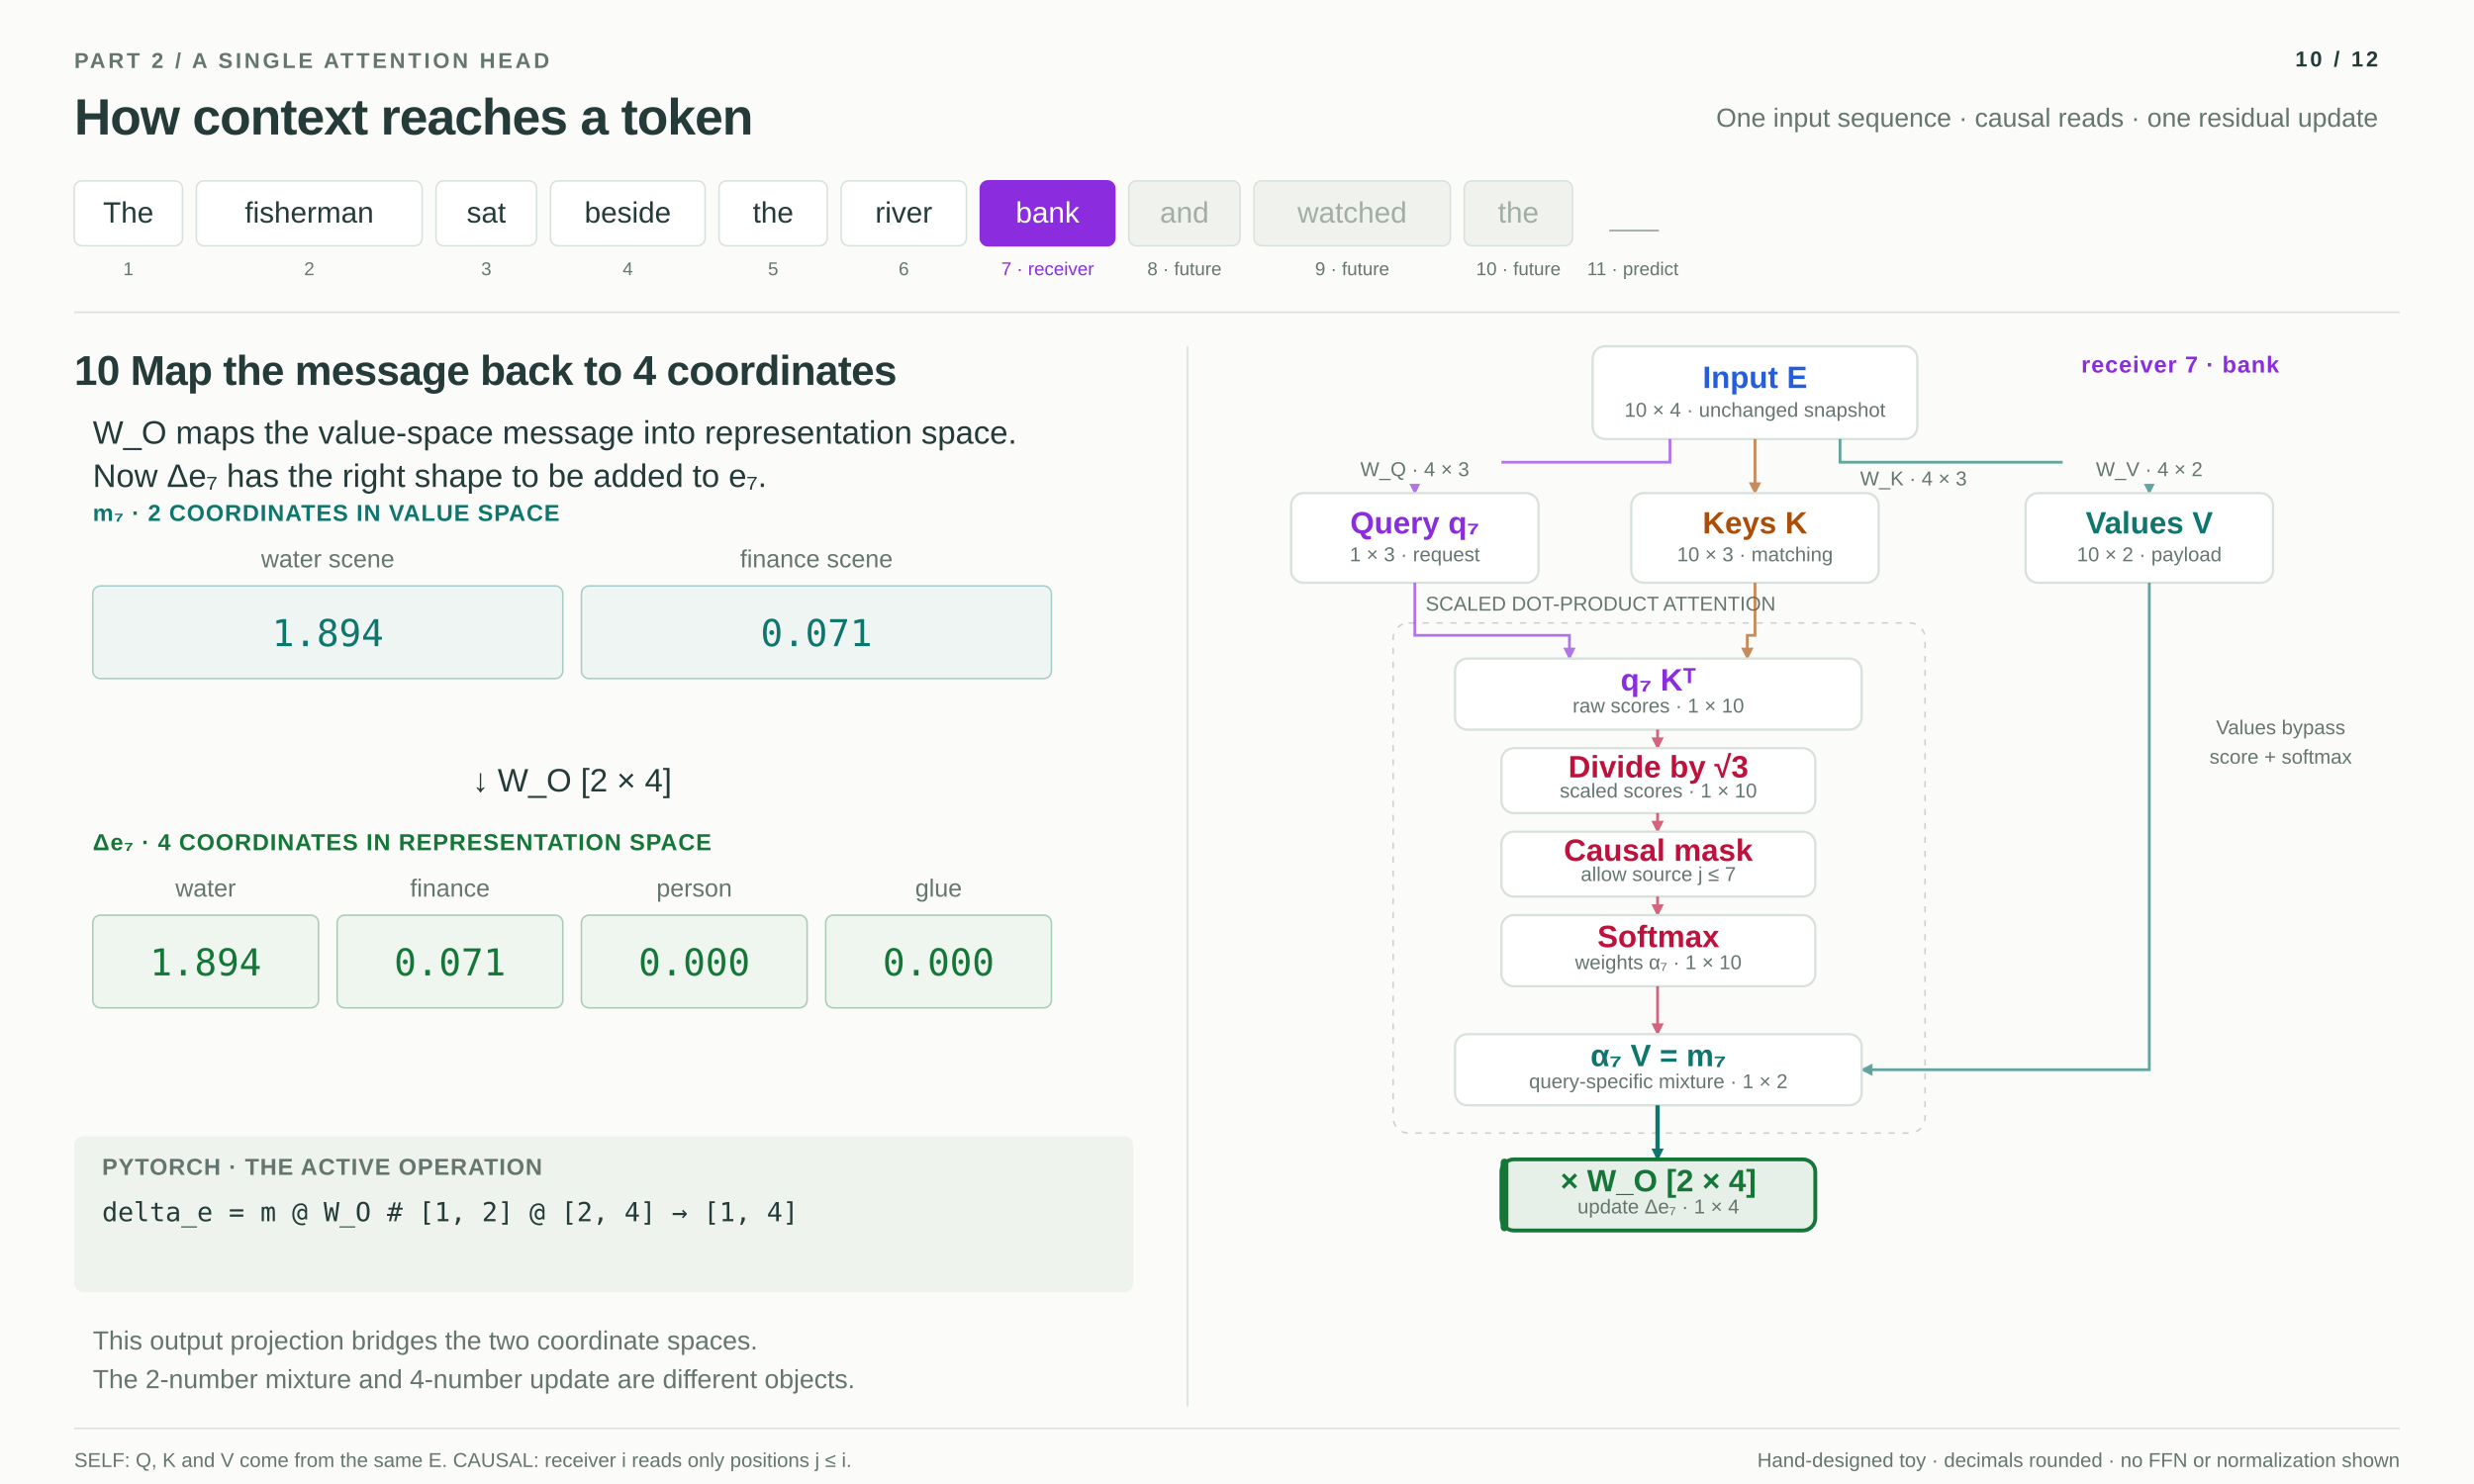
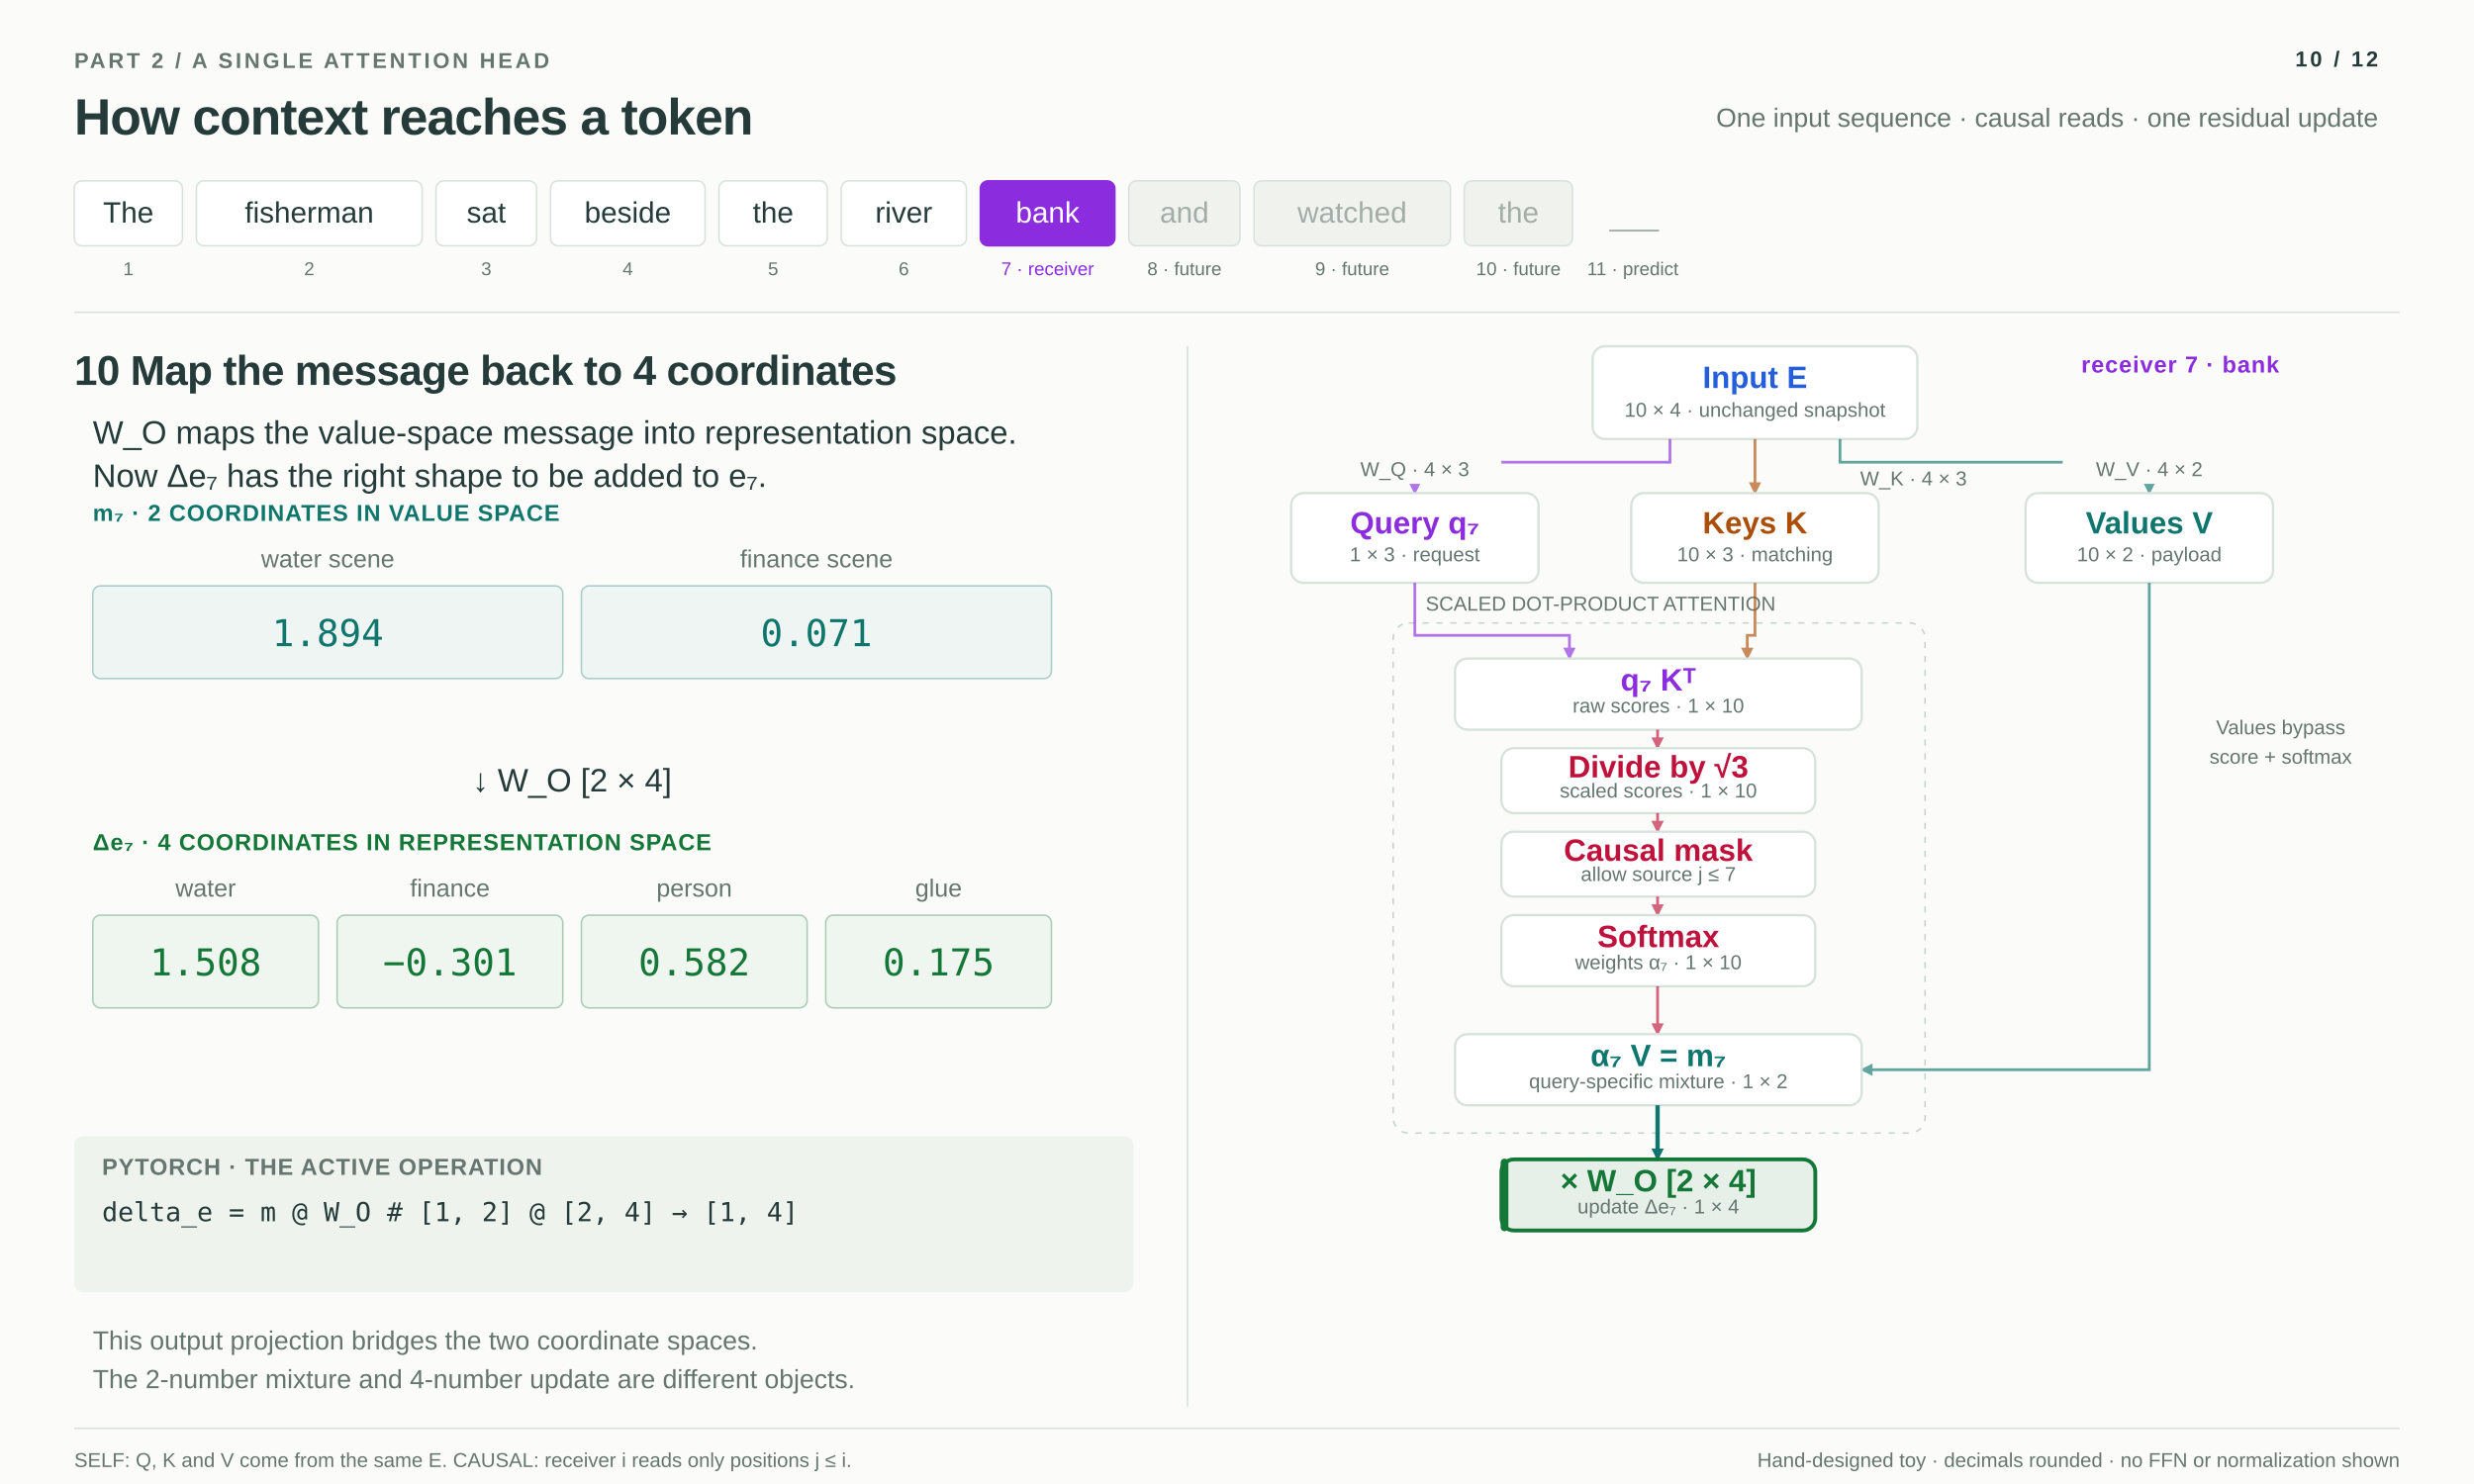
<svg xmlns="http://www.w3.org/2000/svg" id="stage-9-svg" width="1600" height="960" viewBox="0 0 1600 960" role="img" aria-labelledby="stage-9-title stage-9-desc">
  <defs>
    <marker id="stage-9-q" markerWidth="8" markerHeight="8" refX="7" refY="4" orient="auto" markerUnits="userSpaceOnUse">
      <path d="M0 0 L8 4 L0 8 Z" fill="#8b2cde" />
    </marker>
    <marker id="stage-9-k" markerWidth="8" markerHeight="8" refX="7" refY="4" orient="auto" markerUnits="userSpaceOnUse">
      <path d="M0 0 L8 4 L0 8 Z" fill="#aa4e08" />
    </marker>
    <marker id="stage-9-v" markerWidth="8" markerHeight="8" refX="7" refY="4" orient="auto" markerUnits="userSpaceOnUse">
      <path d="M0 0 L8 4 L0 8 Z" fill="#0f766e" />
    </marker>
    <marker id="stage-9-a" markerWidth="8" markerHeight="8" refX="7" refY="4" orient="auto" markerUnits="userSpaceOnUse">
      <path d="M0 0 L8 4 L0 8 Z" fill="#be123c" />
    </marker>
    <marker id="stage-9-m" markerWidth="8" markerHeight="8" refX="7" refY="4" orient="auto" markerUnits="userSpaceOnUse">
      <path d="M0 0 L8 4 L0 8 Z" fill="#0f766e" />
    </marker>
    <marker id="stage-9-d" markerWidth="8" markerHeight="8" refX="7" refY="4" orient="auto" markerUnits="userSpaceOnUse">
      <path d="M0 0 L8 4 L0 8 Z" fill="#147737" />
    </marker>
    <marker id="stage-9-e" markerWidth="8" markerHeight="8" refX="7" refY="4" orient="auto" markerUnits="userSpaceOnUse">
      <path d="M0 0 L8 4 L0 8 Z" fill="#245edb" />
    </marker>
  </defs>
  <style>#stage-9-svg text{font-family:'Avenir Next','Segoe UI',Arial,sans-serif;fill:#243b39}#stage-9-svg .eyebrow{font-size:14px;font-weight:700;letter-spacing:1.8px}#stage-9-svg .heading{font-size:33px;font-weight:600;letter-spacing:-.6px}#stage-9-svg .stage-title{font-size:27px;font-weight:600;letter-spacing:-.4px}#stage-9-svg .body{font-size:21px}#stage-9-svg .detail{font-size:17px;fill:#65756f}#stage-9-svg .axis{font-size:16px;fill:#65756f}#stage-9-svg .smallcap{font-size:15px;font-weight:700;letter-spacing:.6px}#stage-9-svg .formula{font-family:'STIX Two Text',Georgia,serif;font-size:26px}#stage-9-svg .number{font-family:'SFMono-Regular',Consolas,monospace;font-size:24px}#stage-9-svg .table-number{font-family:'SFMono-Regular',Consolas,monospace;font-size:18px}#stage-9-svg .table-label{font-size:18px}#stage-9-svg .table-head{font-size:15px;font-weight:600;fill:#65756f}#stage-9-svg .node-title{font-size:20px;font-weight:600}#stage-9-svg .node-caption{font-size:13px;fill:#65756f}#stage-9-svg .code{font-family:'SFMono-Regular',Consolas,monospace;font-size:17px}#stage-9-svg .token{font-size:19px}#stage-9-svg .position{font-size:12px;fill:#65756f}#stage-9-svg .tiny{font-size:13px;fill:#65756f}</style>
  <rect x="0" y="0" width="1600" height="960" rx="0" fill="#fbfcf9" stroke="none" />
  <text x="48" y="44" class="eyebrow" style="fill:#65756f">PART 2 / A SINGLE ATTENTION HEAD</text>
  <text x="48" y="87" class="heading">How context reaches a token</text>
  <text x="1538" y="43" class="eyebrow" text-anchor="end">10 / 12</text>
  <text x="1538" y="82" class="detail" text-anchor="end">One input sequence · causal reads · one residual update</text>
  <rect x="48" y="117" width="70" height="42" rx="5" fill="white" stroke="#d8e1dc" />
  <text x="83" y="144" class="token" text-anchor="middle" style="fill:#243b39">The</text>
  <text x="83" y="178" class="position" text-anchor="middle">1</text>
  <rect x="127" y="117" width="146" height="42" rx="5" fill="white" stroke="#d8e1dc" />
  <text x="200" y="144" class="token" text-anchor="middle" style="fill:#243b39">fisherman</text>
  <text x="200" y="178" class="position" text-anchor="middle">2</text>
  <rect x="282" y="117" width="65" height="42" rx="5" fill="white" stroke="#d8e1dc" />
  <text x="314.5" y="144" class="token" text-anchor="middle" style="fill:#243b39">sat</text>
  <text x="314.5" y="178" class="position" text-anchor="middle">3</text>
  <rect x="356" y="117" width="100" height="42" rx="5" fill="white" stroke="#d8e1dc" />
  <text x="406" y="144" class="token" text-anchor="middle" style="fill:#243b39">beside</text>
  <text x="406" y="178" class="position" text-anchor="middle">4</text>
  <rect x="465" y="117" width="70" height="42" rx="5" fill="white" stroke="#d8e1dc" />
  <text x="500" y="144" class="token" text-anchor="middle" style="fill:#243b39">the</text>
  <text x="500" y="178" class="position" text-anchor="middle">5</text>
  <rect x="544" y="117" width="81" height="42" rx="5" fill="white" stroke="#d8e1dc" />
  <text x="584.5" y="144" class="token" text-anchor="middle" style="fill:#243b39">river</text>
  <text x="584.5" y="178" class="position" text-anchor="middle">6</text>
  <rect x="634" y="117" width="87" height="42" rx="5" fill="#8b2cde" stroke="#8b2cde" />
  <text x="677.5" y="144" class="token" text-anchor="middle" style="fill:white">bank</text>
  <text x="677.5" y="178" class="position" text-anchor="middle" style="fill:#8b2cde">7 · receiver</text>
  <rect x="730" y="117" width="72" height="42" rx="5" fill="#f0f2ee" stroke="#d8e1dc" />
  <text x="766" y="144" class="token" text-anchor="middle" style="fill:#a2ada6">and</text>
  <text x="766" y="178" class="position" text-anchor="middle">8 · future</text>
  <rect x="811" y="117" width="127" height="42" rx="5" fill="#f0f2ee" stroke="#d8e1dc" />
  <text x="874.5" y="144" class="token" text-anchor="middle" style="fill:#a2ada6">watched</text>
  <text x="874.5" y="178" class="position" text-anchor="middle">9 · future</text>
  <rect x="947" y="117" width="70" height="42" rx="5" fill="#f0f2ee" stroke="#d8e1dc" />
  <text x="982" y="144" class="token" text-anchor="middle" style="fill:#a2ada6">the</text>
  <text x="982" y="178" class="position" text-anchor="middle">10 · future</text>
  <text x="1041" y="146" class="token" style="fill:#a2ada6">___</text>
  <text x="1056" y="178" class="position" text-anchor="middle">11 · predict</text>
  <line x1="48" y1="202" x2="1552" y2="202" stroke="#d8e1dc" />
  <text x="48" y="249" class="stage-title">10   Map the message back to 4 coordinates</text>
  <text x="60" y="287" class="body">W_O maps the value-space message into representation space.</text>
  <text x="60" y="315" class="body">Now Δe₇ has the right shape to be added to e₇.</text>
  <text x="60" y="337" class="smallcap" style="fill:#0f766e">m₇ · 2 COORDINATES IN VALUE SPACE</text>
  <text x="212" y="367" class="axis" text-anchor="middle">water scene</text>
  <rect x="60" y="379" width="304" height="60" rx="5" fill="#0f766e0c" stroke="#0f766e55" />
  <text x="212" y="418" class="number" text-anchor="middle" style="fill:#0f766e">1.894</text>
  <text x="528" y="367" class="axis" text-anchor="middle">finance scene</text>
  <rect x="376" y="379" width="304" height="60" rx="5" fill="#0f766e0c" stroke="#0f766e55" />
  <text x="528" y="418" class="number" text-anchor="middle" style="fill:#0f766e">0.071</text>
  <text x="370" y="512" class="body" text-anchor="middle">↓  W_O [2 × 4]</text>
  <text x="60" y="550" class="smallcap" style="fill:#147737">Δe₇ · 4 COORDINATES IN REPRESENTATION SPACE</text>
  <text x="133" y="580" class="axis" text-anchor="middle">water</text>
  <rect x="60" y="592" width="146" height="60" rx="5" fill="#1477370c" stroke="#14773755" />
-   <text x="133" y="631" class="number" text-anchor="middle" style="fill:#147737">1.894</text>
+   <text x="133" y="631" class="number" text-anchor="middle" style="fill:#147737">1.508</text>
  <text x="291" y="580" class="axis" text-anchor="middle">finance</text>
  <rect x="218" y="592" width="146" height="60" rx="5" fill="#1477370c" stroke="#14773755" />
-   <text x="291" y="631" class="number" text-anchor="middle" style="fill:#147737">0.071</text>
+   <text x="291" y="631" class="number" text-anchor="middle" style="fill:#147737">−0.301</text>
  <text x="449" y="580" class="axis" text-anchor="middle">person</text>
  <rect x="376" y="592" width="146" height="60" rx="5" fill="#1477370c" stroke="#14773755" />
-   <text x="449" y="631" class="number" text-anchor="middle" style="fill:#147737">0.000</text>
+   <text x="449" y="631" class="number" text-anchor="middle" style="fill:#147737">0.582</text>
  <text x="607" y="580" class="axis" text-anchor="middle">glue</text>
  <rect x="534" y="592" width="146" height="60" rx="5" fill="#1477370c" stroke="#14773755" />
-   <text x="607" y="631" class="number" text-anchor="middle" style="fill:#147737">0.000</text>
+   <text x="607" y="631" class="number" text-anchor="middle" style="fill:#147737">0.175</text>
  <rect x="48" y="735" width="685" height="101" rx="6" fill="#eef3ee" stroke="none" />
  <text x="66" y="760" class="smallcap" style="fill:#65756f">PYTORCH · THE ACTIVE OPERATION</text>
  <text x="66" y="790" class="code">delta_e = m @ W_O  # [1, 2] @ [2, 4] → [1, 4]</text>
  <text x="60" y="873" class="detail">This output projection bridges the two coordinate spaces.</text>
  <text x="60" y="898" class="detail">The 2-number mixture and 4-number update are different objects.</text>
  <line x1="768" y1="224" x2="768" y2="910" stroke="#d8e1dc" />
  <g class="node" data-node="input">
    <rect x="1030" y="224" width="210" height="60" rx="8" fill="#ffffff" stroke="#d8e1dc" stroke-width="1.5" />
    <text x="1135" y="251" class="node-title" text-anchor="middle" style="fill:#245edb">Input E</text>
    <text x="1135" y="269.6" class="node-caption" text-anchor="middle">10 × 4 · unchanged snapshot</text>
  </g>
  <text x="1474" y="241" class="smallcap" style="fill:#8b2cde" text-anchor="end">receiver 7 · bank</text>
  <path d="M1080 284 V299 H915 V319" fill="none" stroke="#8b2cde" stroke-width="1.8" opacity="0.65" marker-end="url(#stage-9-q)" />
  <path d="M1135 284 V319" fill="none" stroke="#aa4e08" stroke-width="1.8" opacity="0.65" marker-end="url(#stage-9-k)" />
  <path d="M1190 284 V299 H1390 V319" fill="none" stroke="#0f766e" stroke-width="1.8" opacity="0.65" marker-end="url(#stage-9-v)" />
  <rect x="859" y="292" width="112" height="21" rx="0" fill="#fbfcf9" stroke="none" />
  <text x="915" y="308" class="tiny" text-anchor="middle">W_Q · 4 × 3</text>
  <text x="1203" y="314" class="tiny">W_K · 4 × 3</text>
  <rect x="1334" y="292" width="112" height="21" rx="0" fill="#fbfcf9" stroke="none" />
  <text x="1390" y="308" class="tiny" text-anchor="middle">W_V · 4 × 2</text>
  <g class="node" data-node="q">
    <rect x="835" y="319" width="160" height="58" rx="8" fill="#ffffff" stroke="#d8e1dc" stroke-width="1.5" />
    <text x="915" y="345.1" class="node-title" text-anchor="middle" style="fill:#8b2cde">Query q₇</text>
    <text x="915" y="363.08" class="node-caption" text-anchor="middle">1 × 3 · request</text>
  </g>
  <g class="node" data-node="k">
    <rect x="1055" y="319" width="160" height="58" rx="8" fill="#ffffff" stroke="#d8e1dc" stroke-width="1.5" />
    <text x="1135" y="345.1" class="node-title" text-anchor="middle" style="fill:#aa4e08">Keys K</text>
    <text x="1135" y="363.08" class="node-caption" text-anchor="middle">10 × 3 · matching</text>
  </g>
  <g class="node" data-node="v">
    <rect x="1310" y="319" width="160" height="58" rx="8" fill="#ffffff" stroke="#d8e1dc" stroke-width="1.5" />
    <text x="1390" y="345.1" class="node-title" text-anchor="middle" style="fill:#0f766e">Values V</text>
    <text x="1390" y="363.08" class="node-caption" text-anchor="middle">10 × 2 · payload</text>
  </g>
  <rect x="901" y="403" width="344" height="330" rx="10" fill="none" stroke="#c6d3cb" stroke-dasharray="4 5" />
  <text x="922" y="395" class="tiny">SCALED DOT-PRODUCT ATTENTION</text>
  <path d="M915 377 V411 H1015 V426" fill="none" stroke="#8b2cde" stroke-width="1.8" opacity="0.65" marker-end="url(#stage-9-q)" />
  <path d="M1135 377 V411 H1130 V426" fill="none" stroke="#aa4e08" stroke-width="1.8" opacity="0.65" marker-end="url(#stage-9-k)" />
  <g class="node" data-node="score">
    <rect x="941" y="426" width="263" height="46" rx="8" fill="#ffffff" stroke="#d8e1dc" stroke-width="1.5" />
    <text x="1072.5" y="446.7" class="node-title" text-anchor="middle" style="fill:#8b2cde">q₇ Kᵀ</text>
    <text x="1072.5" y="460.96" class="node-caption" text-anchor="middle">raw scores · 1 × 10</text>
  </g>
  <path d="M1072 472 V484" fill="none" stroke="#be123c" stroke-width="1.8" opacity="0.65" marker-end="url(#stage-9-a)" />
  <g class="node" data-node="scale">
    <rect x="971" y="484" width="203" height="42" rx="8" fill="#ffffff" stroke="#d8e1dc" stroke-width="1.5" />
    <text x="1072.5" y="502.9" class="node-title" text-anchor="middle" style="fill:#be123c">Divide by √3</text>
    <text x="1072.5" y="515.92" class="node-caption" text-anchor="middle">scaled scores · 1 × 10</text>
  </g>
  <path d="M1072 526 V538" fill="none" stroke="#be123c" stroke-width="1.8" opacity="0.65" marker-end="url(#stage-9-a)" />
  <g class="node" data-node="mask">
    <rect x="971" y="538" width="203" height="42" rx="8" fill="#ffffff" stroke="#d8e1dc" stroke-width="1.5" />
    <text x="1072.5" y="556.9" class="node-title" text-anchor="middle" style="fill:#be123c">Causal mask</text>
    <text x="1072.5" y="569.92" class="node-caption" text-anchor="middle">allow source j ≤ 7</text>
  </g>
  <path d="M1072 580 V592" fill="none" stroke="#be123c" stroke-width="1.8" opacity="0.65" marker-end="url(#stage-9-a)" />
  <g class="node" data-node="weights">
    <rect x="971" y="592" width="203" height="46" rx="8" fill="#ffffff" stroke="#d8e1dc" stroke-width="1.5" />
    <text x="1072.5" y="612.7" class="node-title" text-anchor="middle" style="fill:#be123c">Softmax</text>
    <text x="1072.5" y="626.96" class="node-caption" text-anchor="middle">weights α₇ · 1 × 10</text>
  </g>
  <path d="M1072 638 V669" fill="none" stroke="#be123c" stroke-width="1.8" opacity="0.65" marker-end="url(#stage-9-a)" />
  <path d="M1390 377 V692 H1204" fill="none" stroke="#0f766e" stroke-width="1.8" opacity="0.65" marker-end="url(#stage-9-v)" />
  <text x="1475" y="475" class="tiny" text-anchor="middle">Values bypass</text>
  <text x="1475" y="494" class="tiny" text-anchor="middle">score + softmax</text>
  <g class="node" data-node="mix">
    <rect x="941" y="669" width="263" height="46" rx="8" fill="#ffffff" stroke="#d8e1dc" stroke-width="1.5" />
    <text x="1072.5" y="689.7" class="node-title" text-anchor="middle" style="fill:#0f766e">α₇ V = m₇</text>
    <text x="1072.5" y="703.96" class="node-caption" text-anchor="middle">query-specific mixture · 1 × 2</text>
  </g>
  <path d="M1072 715 V750" fill="none" stroke="#0f766e" stroke-width="2.8" opacity="1" marker-end="url(#stage-9-m)" />
  <g class="node" data-node="output">
    <rect x="971" y="750" width="203" height="46" rx="8" fill="#14773715" stroke="#147737" stroke-width="2.5" />
    <rect x="971" y="750" width="4" height="46" rx="2" fill="#147737" stroke="#147737" />
    <text x="1072.5" y="770.7" class="node-title" text-anchor="middle" style="fill:#147737">× W_O [2 × 4]</text>
    <text x="1072.5" y="784.96" class="node-caption" text-anchor="middle">update Δe₇ · 1 × 4</text>
  </g>
  <line x1="48" y1="924" x2="1552" y2="924" stroke="#d8e1dc" />
  <text x="48" y="949" class="tiny">SELF: Q, K and V come from the same E.   CAUSAL: receiver i reads only positions j ≤ i.</text>
  <text x="1552" y="949" class="tiny" text-anchor="end">Hand-designed toy · decimals rounded · no FFN or normalization shown</text>
</svg>
